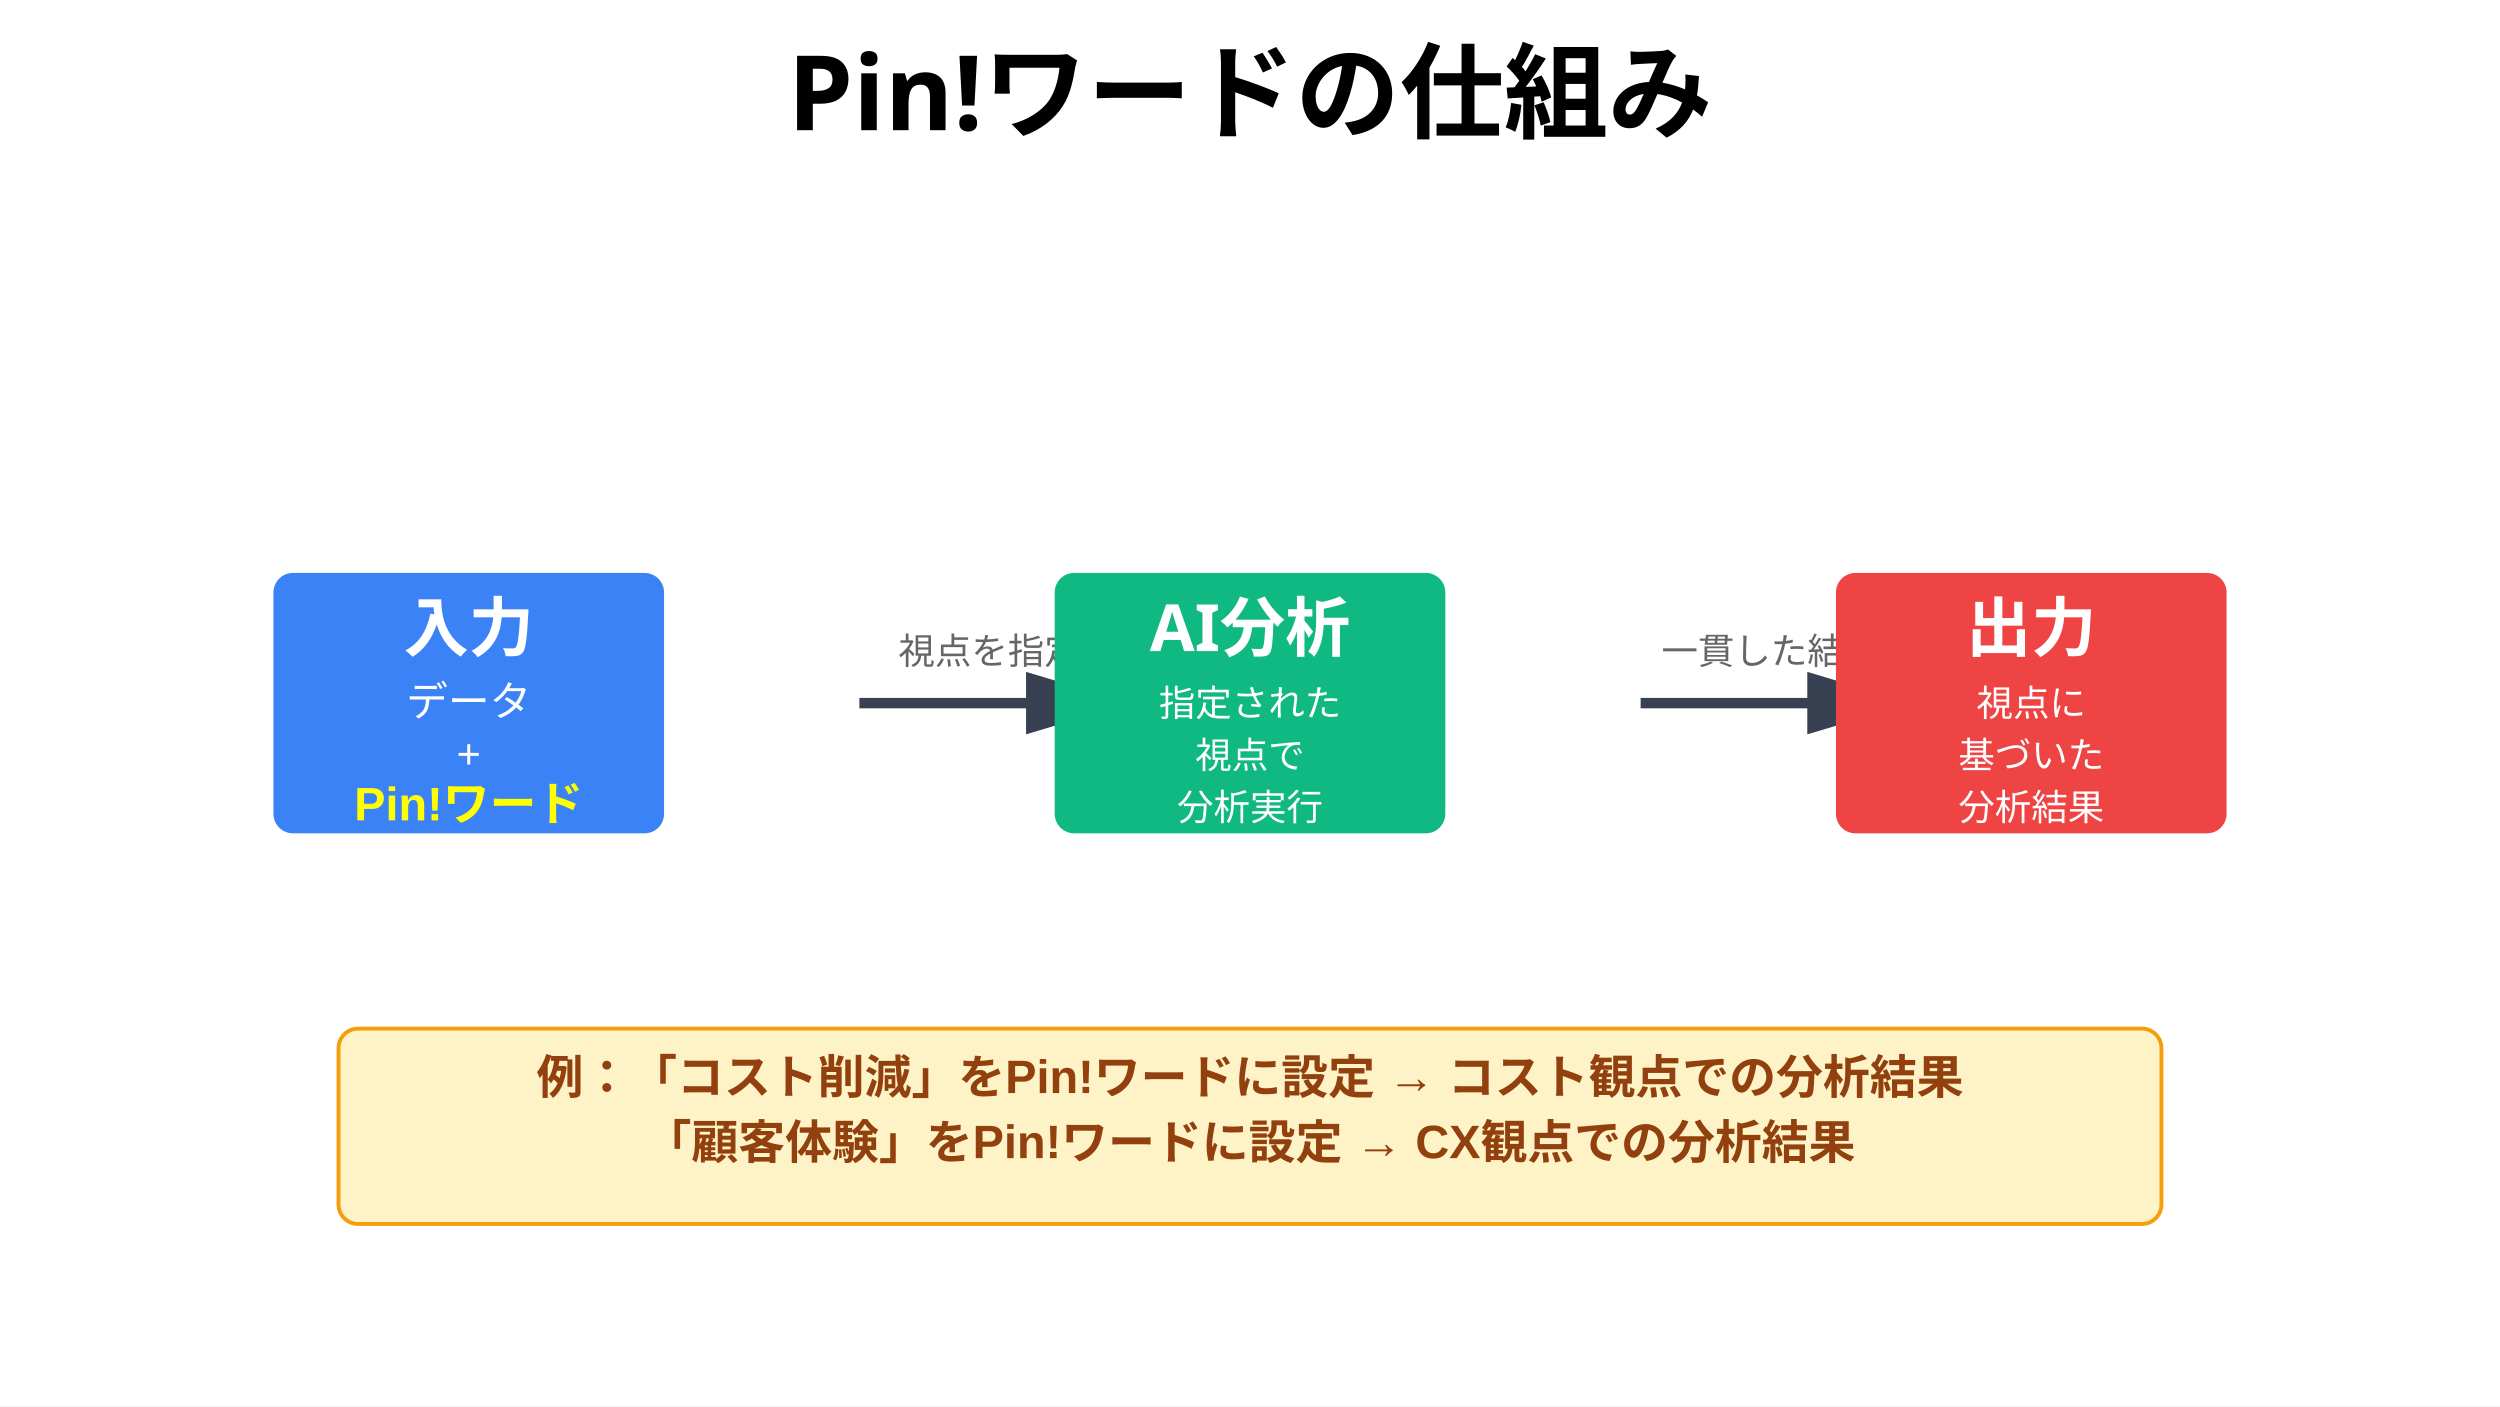
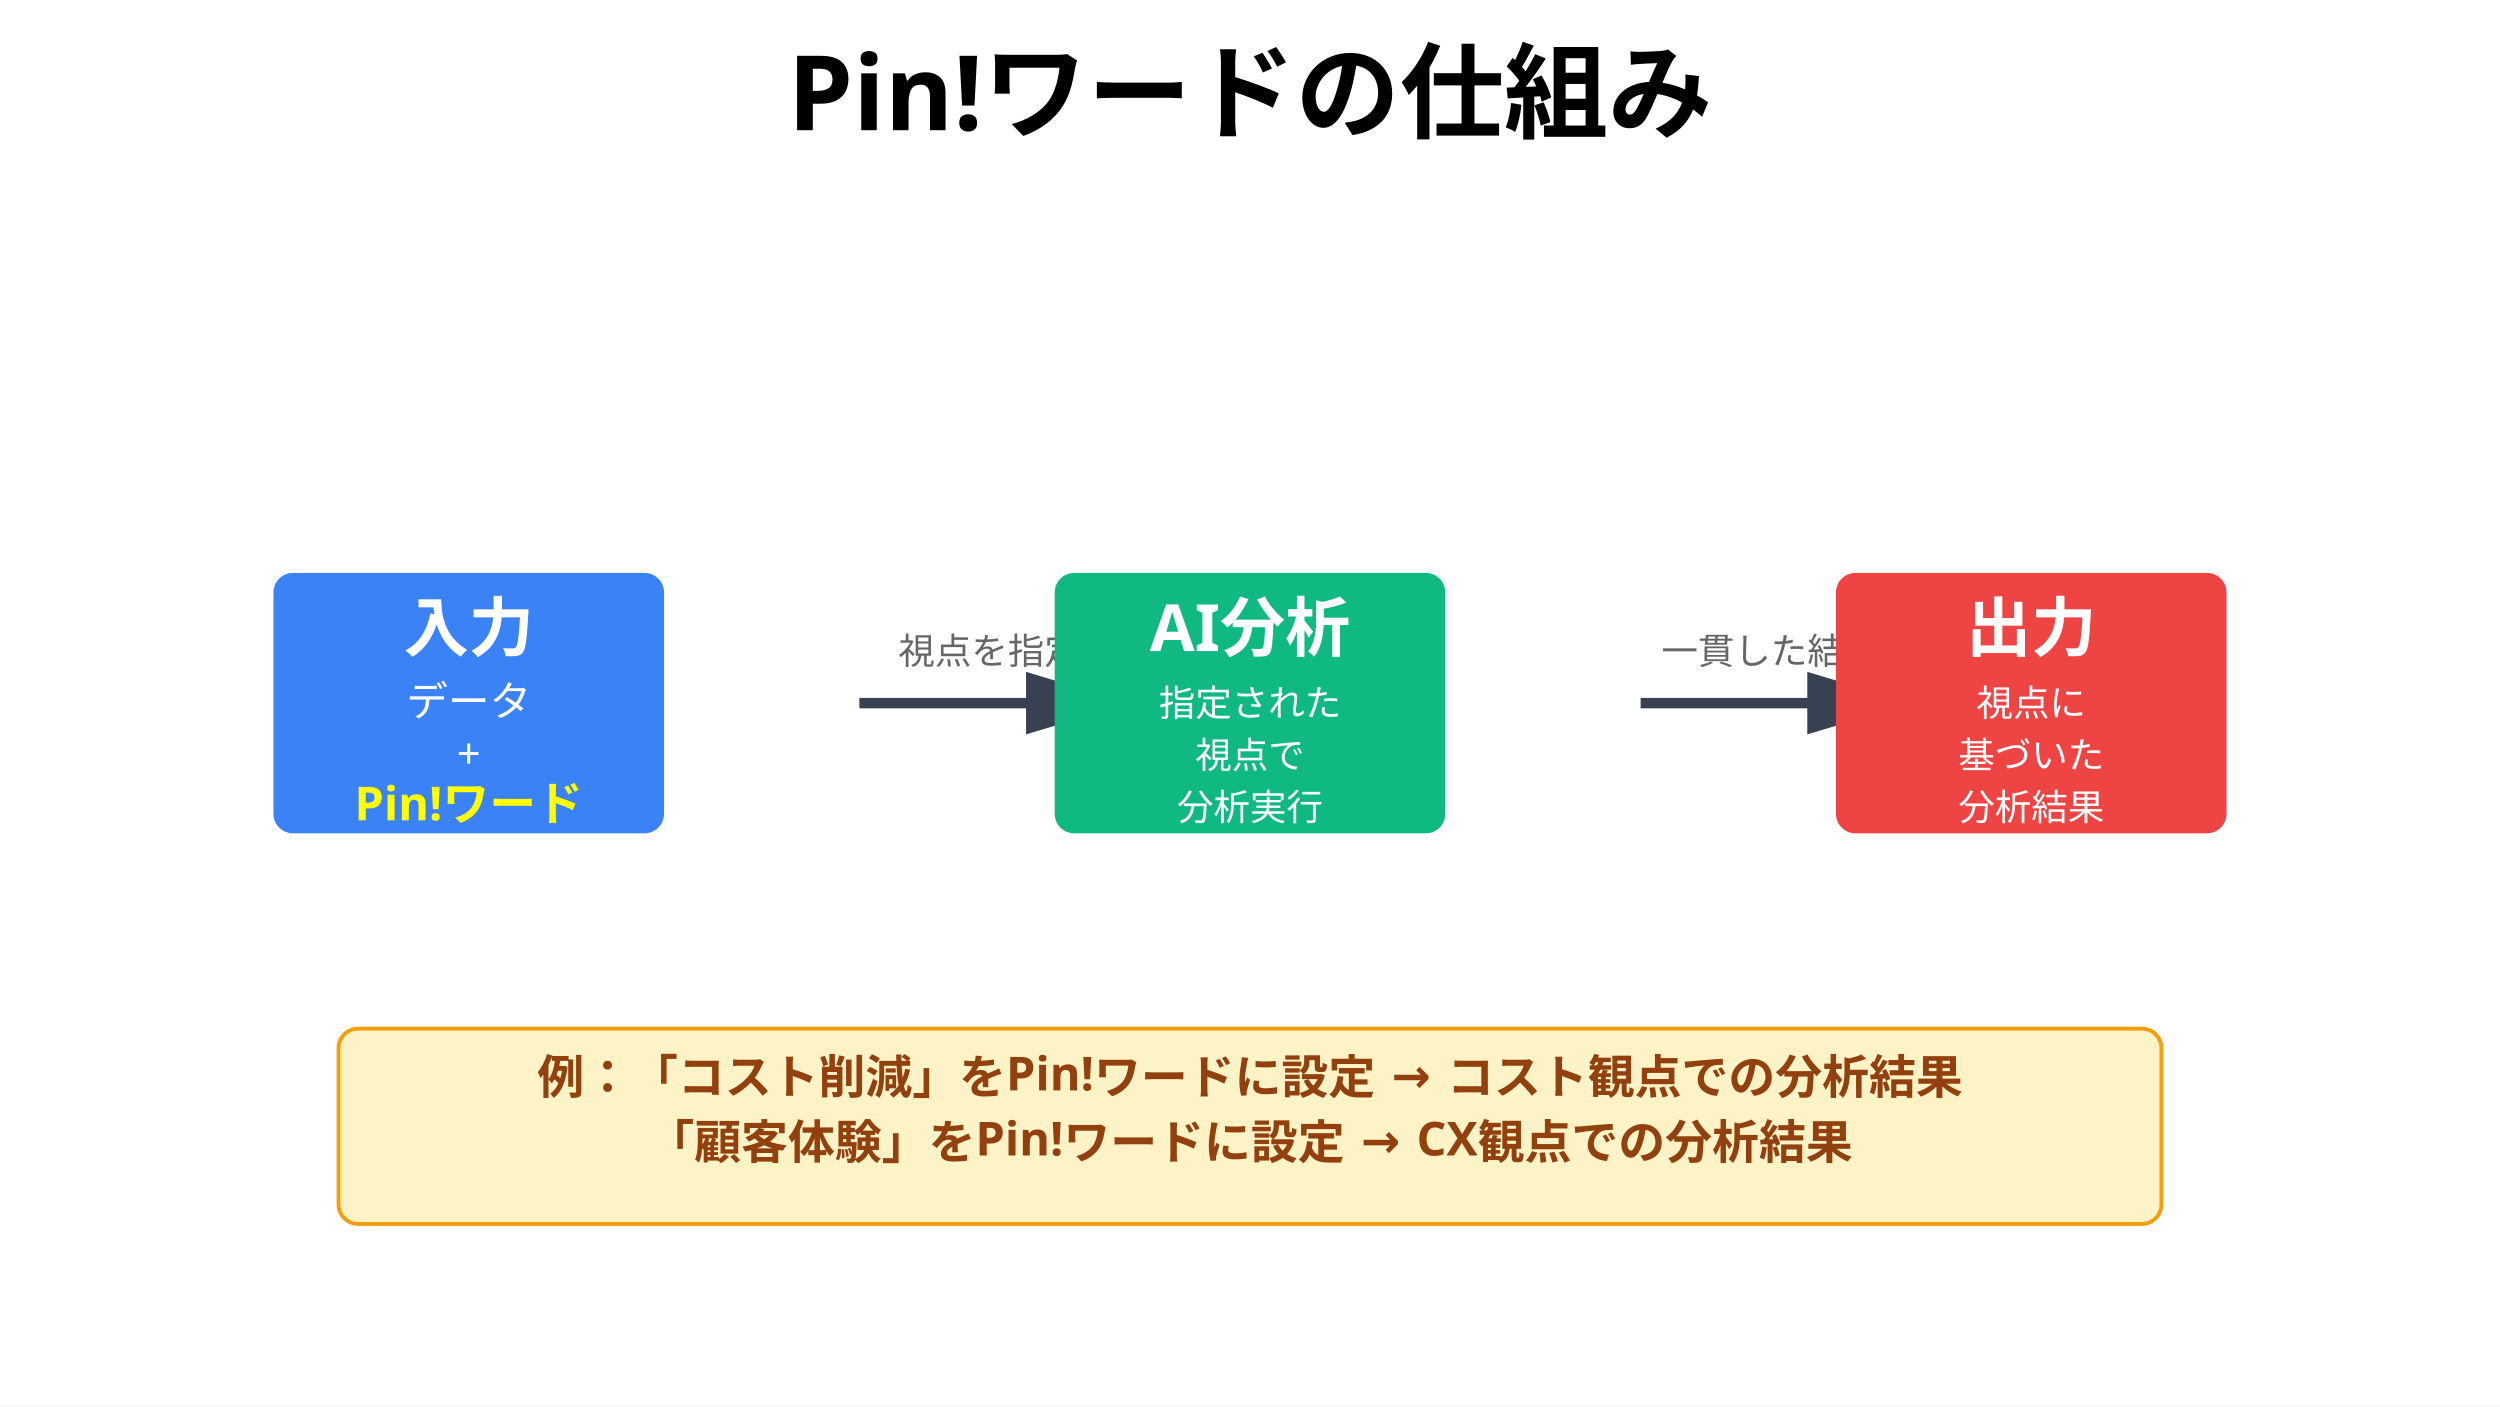
<svg xmlns="http://www.w3.org/2000/svg" viewBox="0 0 1920 1080">
  <rect width="1920" height="1080" fill="#FFFFFF" />
-   <text x="960" y="100" font-family="Arial Black, sans-serif" font-size="80" font-weight="900" text-anchor="middle" fill="#000000">
+   <text x="960" y="100" font-family="Noto Sans, Noto Sans JP, sans-serif" font-size="80" font-weight="700" text-anchor="middle" fill="#000000">
    Pin!ワードの仕組み
  </text>
  <g transform="translate(960, 540)">
    <g transform="translate(-600, 0)">
      <rect x="-150" y="-100" width="300" height="200" fill="#3B82F6" rx="15" />
-       <text x="0" y="-40" font-family="Arial Black, sans-serif" font-size="50" font-weight="900" text-anchor="middle" fill="#FFFFFF">入力</text>
-       <text x="0" y="10" font-family="Arial, sans-serif" font-size="32" text-anchor="middle" fill="#FFFFFF">データ</text>
-       <text x="0" y="50" font-family="Arial, sans-serif" font-size="32" text-anchor="middle" fill="#FFFFFF">+</text>
-       <text x="0" y="90" font-family="Arial, sans-serif" font-size="36" font-weight="bold" text-anchor="middle" fill="#FFFF00">Pin!ワード</text>
+       <text x="0" y="-40" font-family="Noto Sans, Noto Sans JP, sans-serif" font-size="50" font-weight="700" text-anchor="middle" fill="#FFFFFF">入力</text>
+       <text x="0" y="10" font-family="Noto Sans, Noto Sans JP, sans-serif" font-size="32" text-anchor="middle" fill="#FFFFFF">データ</text>
+       <text x="0" y="50" font-family="Noto Sans, Noto Sans JP, sans-serif" font-size="32" text-anchor="middle" fill="#FFFFFF">+</text>
+       <text x="0" y="90" font-family="Noto Sans, Noto Sans JP, sans-serif" font-size="36" font-weight="bold" text-anchor="middle" fill="#FFFF00">Pin!ワード</text>
    </g>
    <g transform="translate(-300, 0)">
      <path d="M 0 0 L 200 0" stroke="#374151" stroke-width="8" fill="none" marker-end="url(#arrowhead3)" />
-       <text x="100" y="-30" font-family="Arial, sans-serif" font-size="28" text-anchor="middle" fill="#666666">視点を指定</text>
+       <text x="100" y="-30" font-family="Noto Sans, Noto Sans JP, sans-serif" font-size="28" text-anchor="middle" fill="#666666">視点を指定</text>
    </g>
    <g transform="translate(0, 0)">
      <rect x="-150" y="-100" width="300" height="200" fill="#10B981" rx="15" />
-       <text x="0" y="-40" font-family="Arial Black, sans-serif" font-size="50" font-weight="900" text-anchor="middle" fill="#FFFFFF">AI分析</text>
-       <text x="0" y="10" font-family="Arial, sans-serif" font-size="28" text-anchor="middle" fill="#FFFFFF">指定された</text>
-       <text x="0" y="50" font-family="Arial, sans-serif" font-size="28" text-anchor="middle" fill="#FFFFFF">視点で</text>
-       <text x="0" y="90" font-family="Arial, sans-serif" font-size="28" text-anchor="middle" fill="#FFFFFF">分析実行</text>
+       <text x="0" y="-40" font-family="Noto Sans, Noto Sans JP, sans-serif" font-size="50" font-weight="700" text-anchor="middle" fill="#FFFFFF">AI分析</text>
+       <text x="0" y="10" font-family="Noto Sans, Noto Sans JP, sans-serif" font-size="28" text-anchor="middle" fill="#FFFFFF">指定された</text>
+       <text x="0" y="50" font-family="Noto Sans, Noto Sans JP, sans-serif" font-size="28" text-anchor="middle" fill="#FFFFFF">視点で</text>
+       <text x="0" y="90" font-family="Noto Sans, Noto Sans JP, sans-serif" font-size="28" text-anchor="middle" fill="#FFFFFF">分析実行</text>
    </g>
    <g transform="translate(300, 0)">
      <path d="M 0 0 L 200 0" stroke="#374151" stroke-width="8" fill="none" marker-end="url(#arrowhead3)" />
-       <text x="100" y="-30" font-family="Arial, sans-serif" font-size="28" text-anchor="middle" fill="#666666">一貫した結果</text>
+       <text x="100" y="-30" font-family="Noto Sans, Noto Sans JP, sans-serif" font-size="28" text-anchor="middle" fill="#666666">一貫した結果</text>
    </g>
    <g transform="translate(600, 0)">
      <rect x="-150" y="-100" width="300" height="200" fill="#EF4444" rx="15" />
-       <text x="0" y="-40" font-family="Arial Black, sans-serif" font-size="50" font-weight="900" text-anchor="middle" fill="#FFFFFF">出力</text>
-       <text x="0" y="10" font-family="Arial, sans-serif" font-size="28" text-anchor="middle" fill="#FFFFFF">視点に</text>
-       <text x="0" y="50" font-family="Arial, sans-serif" font-size="28" text-anchor="middle" fill="#FFFFFF">基づいた</text>
-       <text x="0" y="90" font-family="Arial, sans-serif" font-size="28" text-anchor="middle" fill="#FFFFFF">分析結果</text>
+       <text x="0" y="-40" font-family="Noto Sans, Noto Sans JP, sans-serif" font-size="50" font-weight="700" text-anchor="middle" fill="#FFFFFF">出力</text>
+       <text x="0" y="10" font-family="Noto Sans, Noto Sans JP, sans-serif" font-size="28" text-anchor="middle" fill="#FFFFFF">視点に</text>
+       <text x="0" y="50" font-family="Noto Sans, Noto Sans JP, sans-serif" font-size="28" text-anchor="middle" fill="#FFFFFF">基づいた</text>
+       <text x="0" y="90" font-family="Noto Sans, Noto Sans JP, sans-serif" font-size="28" text-anchor="middle" fill="#FFFFFF">分析結果</text>
    </g>
  </g>
  <defs>
    <marker id="arrowhead3" markerWidth="10" markerHeight="10" refX="9" refY="3" orient="auto">
      <polygon points="0 0, 10 3, 0 6" fill="#374151" />
    </marker>
  </defs>
  <g transform="translate(960, 850)">
    <rect x="-700" y="-60" width="1400" height="150" fill="#FEF3C7" rx="15" stroke="#F59E0B" stroke-width="3" />
-     <text x="0" y="-10" font-family="Arial, sans-serif" font-size="36" font-weight="bold" text-anchor="middle" fill="#92400E">
+     <text x="0" y="-10" font-family="Noto Sans, Noto Sans JP, sans-serif" font-size="36" font-weight="bold" text-anchor="middle" fill="#92400E">
      例：「コスト削減」をPin!ワードに設定 → コスト観点での分析結果
    </text>
-     <text x="0" y="40" font-family="Arial, sans-serif" font-size="36" font-weight="bold" text-anchor="middle" fill="#92400E">
+     <text x="0" y="40" font-family="Noto Sans, Noto Sans JP, sans-serif" font-size="36" font-weight="bold" text-anchor="middle" fill="#92400E">
      「顧客体験」をPin!ワードに設定 → CX観点での分析結果
    </text>
  </g>
</svg>
